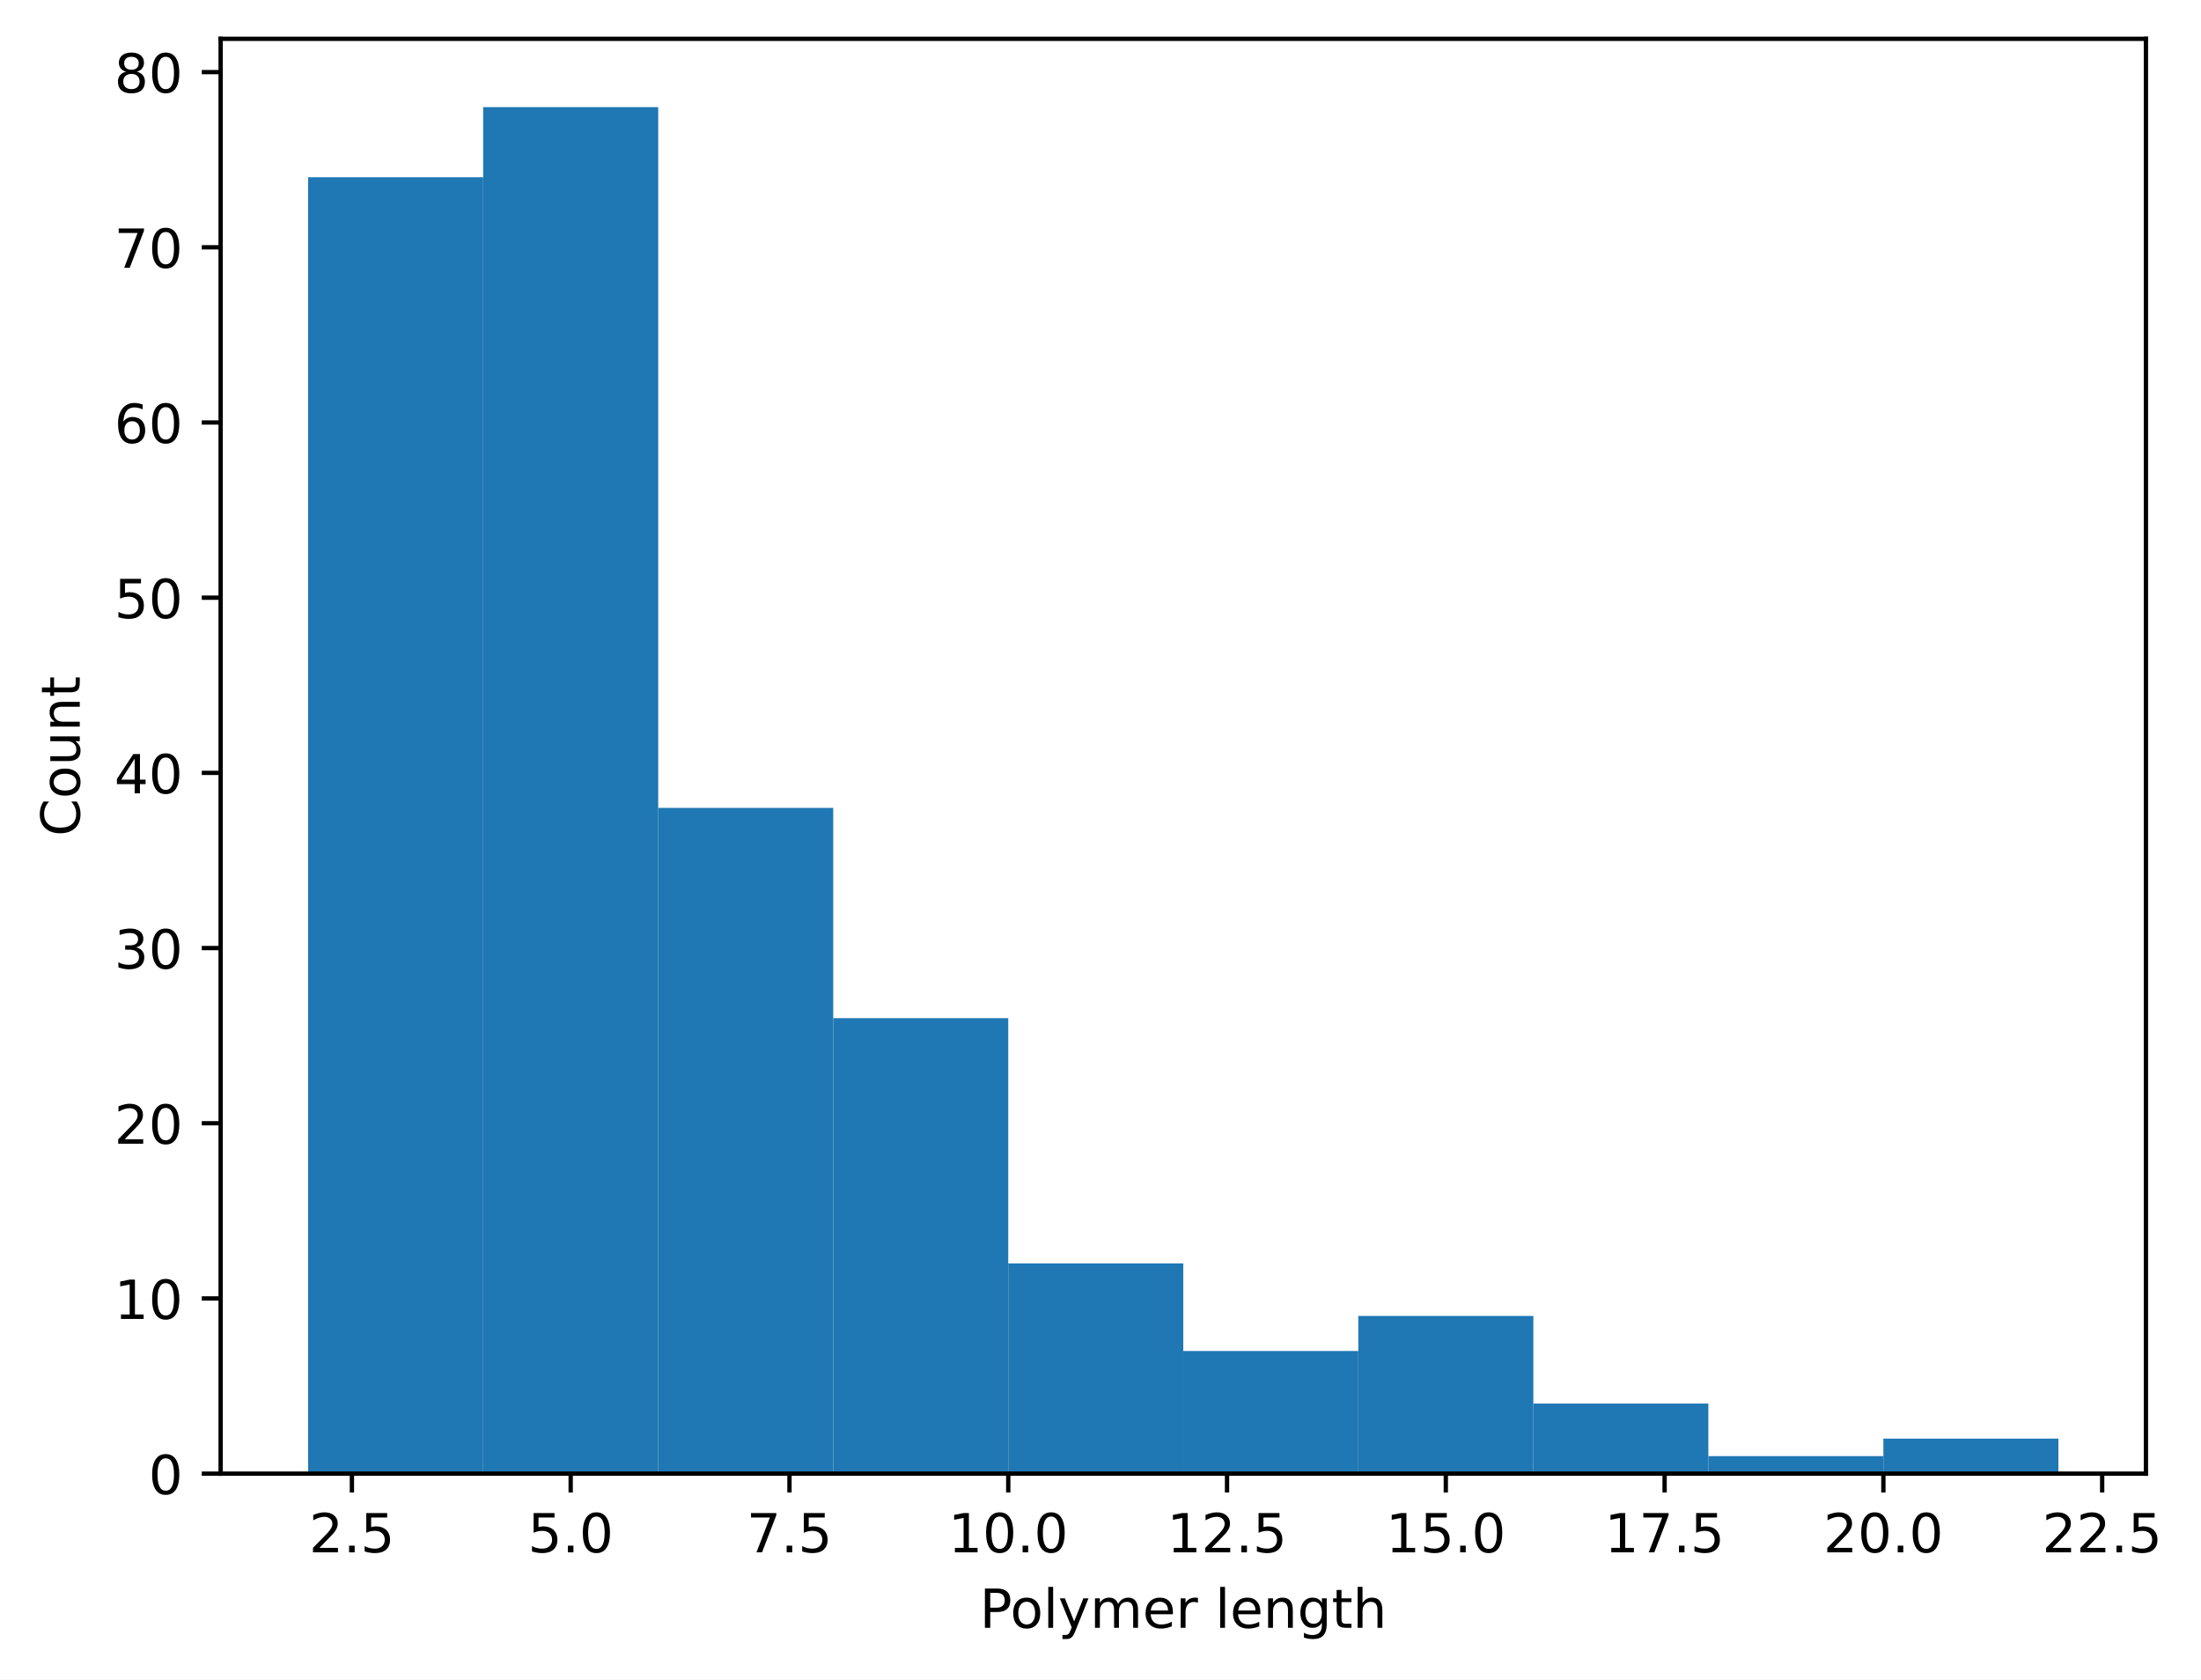
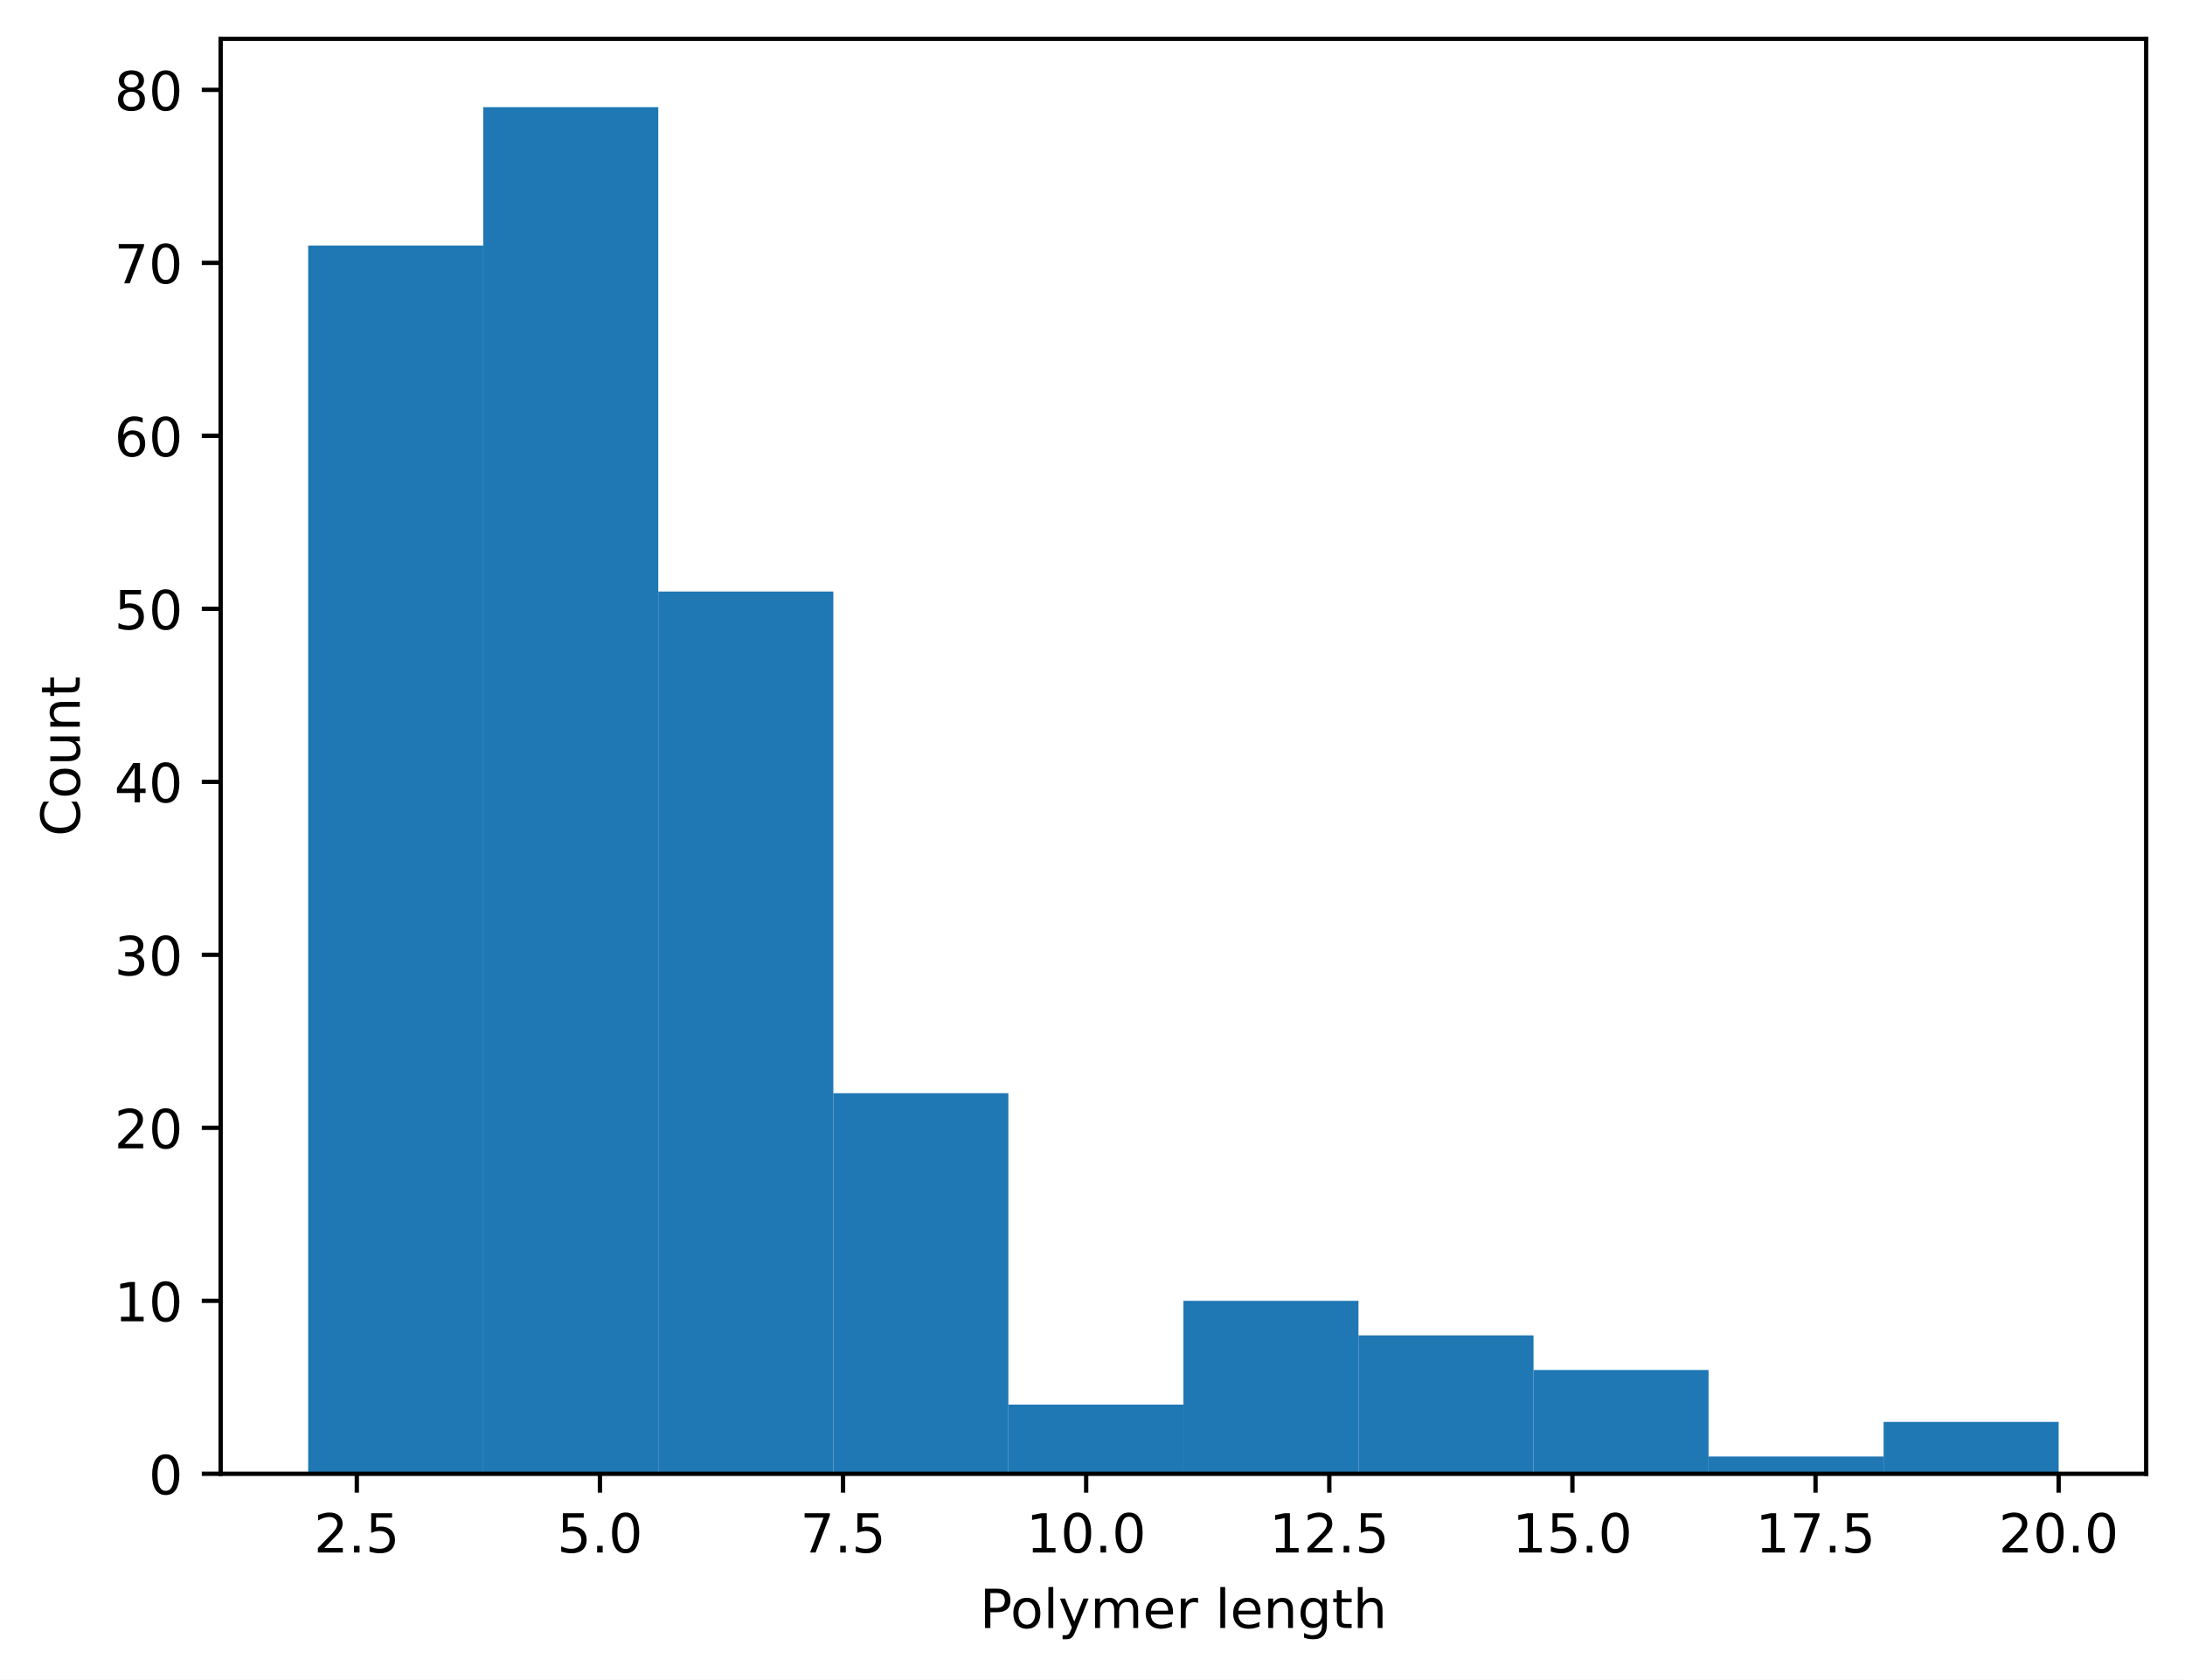
- <svg xmlns="http://www.w3.org/2000/svg" xmlns:xlink="http://www.w3.org/1999/xlink" width="408.261pt" height="311.513pt" viewBox="0 0 408.261 311.513" version="1.1">
+ <svg xmlns="http://www.w3.org/2000/svg" xmlns:xlink="http://www.w3.org/1999/xlink" width="405.245pt" height="311.513pt" viewBox="0 0 405.245 311.513" version="1.1">
  <defs>
    <style type="text/css">*{stroke-linejoin: round; stroke-linecap: butt}</style>
  </defs>
  <g id="figure_1">
    <g id="patch_1">
-       <path d="M 0 311.513  L 408.261 311.513  L 408.261 0  L 0 0  z " style="fill: #ffffff" />
+       <path d="M 0 311.513  L 405.245 311.513  L 405.245 0  L 0 0  z " style="fill: #ffffff" />
    </g>
    <g id="axes_1">
      <g id="patch_2">
        <path d="M 40.925 273.312  L 398.045 273.312  L 398.045 7.2  L 40.925 7.2  z " style="fill: #ffffff" />
      </g>
      <g id="patch_3">
-         <path d="M 57.158 273.312  L 89.623 273.312  L 89.623 32.869  L 57.158 32.869  z " clip-path="url(#pceecffdc13)" style="fill: #1f77b4" />
+         <path d="M 57.158 273.312  L 89.623 273.312  L 89.623 45.537  L 57.158 45.537  z " clip-path="url(#pd16c4c6c52)" style="fill: #1f77b4" />
      </g>
      <g id="patch_4">
-         <path d="M 89.623 273.312  L 122.089 273.312  L 122.089 19.872  L 89.623 19.872  z " clip-path="url(#pceecffdc13)" style="fill: #1f77b4" />
+         <path d="M 89.623 273.312  L 122.089 273.312  L 122.089 19.872  L 89.623 19.872  z " clip-path="url(#pd16c4c6c52)" style="fill: #1f77b4" />
      </g>
      <g id="patch_5">
-         <path d="M 122.089 273.312  L 154.554 273.312  L 154.554 149.841  L 122.089 149.841  z " clip-path="url(#pceecffdc13)" style="fill: #1f77b4" />
+         <path d="M 122.089 273.312  L 154.554 273.312  L 154.554 109.699  L 122.089 109.699  z " clip-path="url(#pd16c4c6c52)" style="fill: #1f77b4" />
      </g>
      <g id="patch_6">
-         <path d="M 154.554 273.312  L 187.02 273.312  L 187.02 188.832  L 154.554 188.832  z " clip-path="url(#pceecffdc13)" style="fill: #1f77b4" />
+         <path d="M 154.554 273.312  L 187.02 273.312  L 187.02 202.734  L 154.554 202.734  z " clip-path="url(#pd16c4c6c52)" style="fill: #1f77b4" />
      </g>
      <g id="patch_7">
-         <path d="M 187.02 273.312  L 219.485 273.312  L 219.485 234.321  L 187.02 234.321  z " clip-path="url(#pceecffdc13)" style="fill: #1f77b4" />
+         <path d="M 187.02 273.312  L 219.485 273.312  L 219.485 260.48  L 187.02 260.48  z " clip-path="url(#pd16c4c6c52)" style="fill: #1f77b4" />
      </g>
      <g id="patch_8">
-         <path d="M 219.485 273.312  L 251.95 273.312  L 251.95 250.567  L 219.485 250.567  z " clip-path="url(#pceecffdc13)" style="fill: #1f77b4" />
+         <path d="M 219.485 273.312  L 251.95 273.312  L 251.95 241.231  L 219.485 241.231  z " clip-path="url(#pd16c4c6c52)" style="fill: #1f77b4" />
      </g>
      <g id="patch_9">
-         <path d="M 251.95 273.312  L 284.416 273.312  L 284.416 244.069  L 251.95 244.069  z " clip-path="url(#pceecffdc13)" style="fill: #1f77b4" />
+         <path d="M 251.95 273.312  L 284.416 273.312  L 284.416 247.647  L 251.95 247.647  z " clip-path="url(#pd16c4c6c52)" style="fill: #1f77b4" />
      </g>
      <g id="patch_10">
-         <path d="M 284.416 273.312  L 316.881 273.312  L 316.881 260.315  L 284.416 260.315  z " clip-path="url(#pceecffdc13)" style="fill: #1f77b4" />
+         <path d="M 284.416 273.312  L 316.881 273.312  L 316.881 254.063  L 284.416 254.063  z " clip-path="url(#pd16c4c6c52)" style="fill: #1f77b4" />
      </g>
      <g id="patch_11">
-         <path d="M 316.881 273.312  L 349.347 273.312  L 349.347 270.063  L 316.881 270.063  z " clip-path="url(#pceecffdc13)" style="fill: #1f77b4" />
+         <path d="M 316.881 273.312  L 349.347 273.312  L 349.347 270.104  L 316.881 270.104  z " clip-path="url(#pd16c4c6c52)" style="fill: #1f77b4" />
      </g>
      <g id="patch_12">
-         <path d="M 349.347 273.312  L 381.812 273.312  L 381.812 266.814  L 349.347 266.814  z " clip-path="url(#pceecffdc13)" style="fill: #1f77b4" />
+         <path d="M 349.347 273.312  L 381.812 273.312  L 381.812 263.688  L 349.347 263.688  z " clip-path="url(#pd16c4c6c52)" style="fill: #1f77b4" />
      </g>
      <g id="matplotlib.axis_1">
        <g id="xtick_1">
          <g id="line2d_1">
            <defs>
-               <path id="m3da5aad8a1" d="M 0 0  L 0 3.5  " style="stroke: #000000; stroke-width: 0.8" />
+               <path id="md69327afb3" d="M 0 0  L 0 3.5  " style="stroke: #000000; stroke-width: 0.8" />
            </defs>
            <g>
-               <use xlink:href="#m3da5aad8a1" x="65.274" y="273.312" style="stroke: #000000; stroke-width: 0.8" />
+               <use xlink:href="#md69327afb3" x="66.176" y="273.312" style="stroke: #000000; stroke-width: 0.8" />
            </g>
          </g>
          <g id="text_1">
-             <g transform="translate(57.32253 287.9097) scale(0.1 -0.1)">
+             <g transform="translate(58.22435 287.9097) scale(0.1 -0.1)">
              <defs>
                <path id="DejaVuSans-15" d="M 1228 531  L 3431 531  L 3431 0  L 469 0  L 469 531  Q 828 903 1448 1529  Q 2069 2156 2228 2338  Q 2531 2678 2651 2914  Q 2772 3150 2772 3378  Q 2772 3750 2511 3984  Q 2250 4219 1831 4219  Q 1534 4219 1204 4116  Q 875 4013 500 3803  L 500 4441  Q 881 4594 1212 4672  Q 1544 4750 1819 4750  Q 2544 4750 2975 4387  Q 3406 4025 3406 3419  Q 3406 3131 3298 2873  Q 3191 2616 2906 2266  Q 2828 2175 2409 1742  Q 1991 1309 1228 531  z " transform="scale(0.015625)" />
                <path id="DejaVuSans-11" d="M 684 794  L 1344 794  L 1344 0  L 684 0  L 684 794  z " transform="scale(0.015625)" />
                <path id="DejaVuSans-18" d="M 691 4666  L 3169 4666  L 3169 4134  L 1269 4134  L 1269 2991  Q 1406 3038 1543 3061  Q 1681 3084 1819 3084  Q 2600 3084 3056 2656  Q 3513 2228 3513 1497  Q 3513 744 3044 326  Q 2575 -91 1722 -91  Q 1428 -91 1123 -41  Q 819 9 494 109  L 494 744  Q 775 591 1075 516  Q 1375 441 1709 441  Q 2250 441 2565 725  Q 2881 1009 2881 1497  Q 2881 1984 2565 2268  Q 2250 2553 1709 2553  Q 1456 2553 1204 2497  Q 953 2441 691 2322  L 691 4666  z " transform="scale(0.015625)" />
              </defs>
              <use xlink:href="#DejaVuSans-15" />
              <use xlink:href="#DejaVuSans-11" transform="translate(63.625 0)" />
              <use xlink:href="#DejaVuSans-18" transform="translate(95.40625 0)" />
            </g>
          </g>
        </g>
        <g id="xtick_2">
          <g id="line2d_2">
            <g>
-               <use xlink:href="#m3da5aad8a1" x="105.856" y="273.312" style="stroke: #000000; stroke-width: 0.8" />
+               <use xlink:href="#md69327afb3" x="111.267" y="273.312" style="stroke: #000000; stroke-width: 0.8" />
            </g>
          </g>
          <g id="text_2">
-             <g transform="translate(97.90435 287.9097) scale(0.1 -0.1)">
+             <g transform="translate(103.3153 287.9097) scale(0.1 -0.1)">
              <defs>
                <path id="DejaVuSans-13" d="M 2034 4250  Q 1547 4250 1301 3770  Q 1056 3291 1056 2328  Q 1056 1369 1301 889  Q 1547 409 2034 409  Q 2525 409 2770 889  Q 3016 1369 3016 2328  Q 3016 3291 2770 3770  Q 2525 4250 2034 4250  z M 2034 4750  Q 2819 4750 3233 4129  Q 3647 3509 3647 2328  Q 3647 1150 3233 529  Q 2819 -91 2034 -91  Q 1250 -91 836 529  Q 422 1150 422 2328  Q 422 3509 836 4129  Q 1250 4750 2034 4750  z " transform="scale(0.015625)" />
              </defs>
              <use xlink:href="#DejaVuSans-18" />
              <use xlink:href="#DejaVuSans-11" transform="translate(63.625 0)" />
              <use xlink:href="#DejaVuSans-13" transform="translate(95.40625 0)" />
            </g>
          </g>
        </g>
        <g id="xtick_3">
          <g id="line2d_3">
            <g>
-               <use xlink:href="#m3da5aad8a1" x="146.438" y="273.312" style="stroke: #000000; stroke-width: 0.8" />
+               <use xlink:href="#md69327afb3" x="156.358" y="273.312" style="stroke: #000000; stroke-width: 0.8" />
            </g>
          </g>
          <g id="text_3">
-             <g transform="translate(138.4862 287.9097) scale(0.1 -0.1)">
+             <g transform="translate(148.4062 287.9097) scale(0.1 -0.1)">
              <defs>
                <path id="DejaVuSans-1a" d="M 525 4666  L 3525 4666  L 3525 4397  L 1831 0  L 1172 0  L 2766 4134  L 525 4134  L 525 4666  z " transform="scale(0.015625)" />
              </defs>
              <use xlink:href="#DejaVuSans-1a" />
              <use xlink:href="#DejaVuSans-11" transform="translate(63.625 0)" />
              <use xlink:href="#DejaVuSans-18" transform="translate(95.40625 0)" />
            </g>
          </g>
        </g>
        <g id="xtick_4">
          <g id="line2d_4">
            <g>
-               <use xlink:href="#m3da5aad8a1" x="187.02" y="273.312" style="stroke: #000000; stroke-width: 0.8" />
+               <use xlink:href="#md69327afb3" x="201.449" y="273.312" style="stroke: #000000; stroke-width: 0.8" />
            </g>
          </g>
          <g id="text_4">
-             <g transform="translate(175.8867 287.9097) scale(0.1 -0.1)">
+             <g transform="translate(190.3158 287.9097) scale(0.1 -0.1)">
              <defs>
                <path id="DejaVuSans-14" d="M 794 531  L 1825 531  L 1825 4091  L 703 3866  L 703 4441  L 1819 4666  L 2450 4666  L 2450 531  L 3481 531  L 3481 0  L 794 0  L 794 531  z " transform="scale(0.015625)" />
              </defs>
              <use xlink:href="#DejaVuSans-14" />
              <use xlink:href="#DejaVuSans-13" transform="translate(63.625 0)" />
              <use xlink:href="#DejaVuSans-11" transform="translate(127.25 0)" />
              <use xlink:href="#DejaVuSans-13" transform="translate(159.0312 0)" />
            </g>
          </g>
        </g>
        <g id="xtick_5">
          <g id="line2d_5">
            <g>
-               <use xlink:href="#m3da5aad8a1" x="227.601" y="273.312" style="stroke: #000000; stroke-width: 0.8" />
+               <use xlink:href="#md69327afb3" x="246.54" y="273.312" style="stroke: #000000; stroke-width: 0.8" />
            </g>
          </g>
          <g id="text_5">
-             <g transform="translate(216.4686 287.9097) scale(0.1 -0.1)">
+             <g transform="translate(235.4067 287.9097) scale(0.1 -0.1)">
              <use xlink:href="#DejaVuSans-14" />
              <use xlink:href="#DejaVuSans-15" transform="translate(63.625 0)" />
              <use xlink:href="#DejaVuSans-11" transform="translate(127.25 0)" />
              <use xlink:href="#DejaVuSans-18" transform="translate(159.0312 0)" />
            </g>
          </g>
        </g>
        <g id="xtick_6">
          <g id="line2d_6">
            <g>
-               <use xlink:href="#m3da5aad8a1" x="268.183" y="273.312" style="stroke: #000000; stroke-width: 0.8" />
+               <use xlink:href="#md69327afb3" x="291.63" y="273.312" style="stroke: #000000; stroke-width: 0.8" />
            </g>
          </g>
          <g id="text_6">
-             <g transform="translate(257.0504 287.9097) scale(0.1 -0.1)">
+             <g transform="translate(280.4976 287.9097) scale(0.1 -0.1)">
              <use xlink:href="#DejaVuSans-14" />
              <use xlink:href="#DejaVuSans-18" transform="translate(63.625 0)" />
              <use xlink:href="#DejaVuSans-11" transform="translate(127.25 0)" />
              <use xlink:href="#DejaVuSans-13" transform="translate(159.0312 0)" />
            </g>
          </g>
        </g>
        <g id="xtick_7">
          <g id="line2d_7">
            <g>
-               <use xlink:href="#m3da5aad8a1" x="308.765" y="273.312" style="stroke: #000000; stroke-width: 0.8" />
+               <use xlink:href="#md69327afb3" x="336.721" y="273.312" style="stroke: #000000; stroke-width: 0.8" />
            </g>
          </g>
          <g id="text_7">
-             <g transform="translate(297.6322 287.9097) scale(0.1 -0.1)">
+             <g transform="translate(325.5886 287.9097) scale(0.1 -0.1)">
              <use xlink:href="#DejaVuSans-14" />
              <use xlink:href="#DejaVuSans-1a" transform="translate(63.625 0)" />
              <use xlink:href="#DejaVuSans-11" transform="translate(127.25 0)" />
              <use xlink:href="#DejaVuSans-18" transform="translate(159.0312 0)" />
            </g>
          </g>
        </g>
        <g id="xtick_8">
          <g id="line2d_8">
            <g>
-               <use xlink:href="#m3da5aad8a1" x="349.347" y="273.312" style="stroke: #000000; stroke-width: 0.8" />
+               <use xlink:href="#md69327afb3" x="381.812" y="273.312" style="stroke: #000000; stroke-width: 0.8" />
            </g>
          </g>
          <g id="text_8">
-             <g transform="translate(338.214 287.9097) scale(0.1 -0.1)">
+             <g transform="translate(370.6795 287.9097) scale(0.1 -0.1)">
              <use xlink:href="#DejaVuSans-15" />
              <use xlink:href="#DejaVuSans-13" transform="translate(63.625 0)" />
              <use xlink:href="#DejaVuSans-11" transform="translate(127.25 0)" />
              <use xlink:href="#DejaVuSans-13" transform="translate(159.0312 0)" />
            </g>
          </g>
        </g>
-         <g id="xtick_9">
-           <g id="line2d_9">
-             <g>
-               <use xlink:href="#m3da5aad8a1" x="389.929" y="273.312" style="stroke: #000000; stroke-width: 0.8" />
-             </g>
-           </g>
-           <g id="text_9">
-             <g transform="translate(378.7958 287.9097) scale(0.1 -0.1)">
-               <use xlink:href="#DejaVuSans-15" />
-               <use xlink:href="#DejaVuSans-15" transform="translate(63.625 0)" />
-               <use xlink:href="#DejaVuSans-11" transform="translate(127.25 0)" />
-               <use xlink:href="#DejaVuSans-18" transform="translate(159.0312 0)" />
-             </g>
-           </g>
-         </g>
-         <g id="text_10">
+         <g id="text_9">
          <g transform="translate(181.7116 301.9104) scale(0.1 -0.1)">
            <defs>
              <path id="DejaVuSans-33" d="M 1259 4147  L 1259 2394  L 2053 2394  Q 2494 2394 2734 2622  Q 2975 2850 2975 3272  Q 2975 3691 2734 3919  Q 2494 4147 2053 4147  L 1259 4147  z M 628 4666  L 2053 4666  Q 2838 4666 3239 4311  Q 3641 3956 3641 3272  Q 3641 2581 3239 2228  Q 2838 1875 2053 1875  L 1259 1875  L 1259 0  L 628 0  L 628 4666  z " transform="scale(0.015625)" />
              <path id="DejaVuSans-52" d="M 1959 3097  Q 1497 3097 1228 2736  Q 959 2375 959 1747  Q 959 1119 1226 758  Q 1494 397 1959 397  Q 2419 397 2687 759  Q 2956 1122 2956 1747  Q 2956 2369 2687 2733  Q 2419 3097 1959 3097  z M 1959 3584  Q 2709 3584 3137 3096  Q 3566 2609 3566 1747  Q 3566 888 3137 398  Q 2709 -91 1959 -91  Q 1206 -91 779 398  Q 353 888 353 1747  Q 353 2609 779 3096  Q 1206 3584 1959 3584  z " transform="scale(0.015625)" />
              <path id="DejaVuSans-4f" d="M 603 4863  L 1178 4863  L 1178 0  L 603 0  L 603 4863  z " transform="scale(0.015625)" />
              <path id="DejaVuSans-5c" d="M 2059 -325  Q 1816 -950 1584 -1140  Q 1353 -1331 966 -1331  L 506 -1331  L 506 -850  L 844 -850  Q 1081 -850 1212 -737  Q 1344 -625 1503 -206  L 1606 56  L 191 3500  L 800 3500  L 1894 763  L 2988 3500  L 3597 3500  L 2059 -325  z " transform="scale(0.015625)" />
              <path id="DejaVuSans-50" d="M 3328 2828  Q 3544 3216 3844 3400  Q 4144 3584 4550 3584  Q 5097 3584 5394 3201  Q 5691 2819 5691 2113  L 5691 0  L 5113 0  L 5113 2094  Q 5113 2597 4934 2840  Q 4756 3084 4391 3084  Q 3944 3084 3684 2787  Q 3425 2491 3425 1978  L 3425 0  L 2847 0  L 2847 2094  Q 2847 2600 2669 2842  Q 2491 3084 2119 3084  Q 1678 3084 1418 2786  Q 1159 2488 1159 1978  L 1159 0  L 581 0  L 581 3500  L 1159 3500  L 1159 2956  Q 1356 3278 1631 3431  Q 1906 3584 2284 3584  Q 2666 3584 2933 3390  Q 3200 3197 3328 2828  z " transform="scale(0.015625)" />
              <path id="DejaVuSans-48" d="M 3597 1894  L 3597 1613  L 953 1613  Q 991 1019 1311 708  Q 1631 397 2203 397  Q 2534 397 2845 478  Q 3156 559 3463 722  L 3463 178  Q 3153 47 2828 -22  Q 2503 -91 2169 -91  Q 1331 -91 842 396  Q 353 884 353 1716  Q 353 2575 817 3079  Q 1281 3584 2069 3584  Q 2775 3584 3186 3129  Q 3597 2675 3597 1894  z M 3022 2063  Q 3016 2534 2758 2815  Q 2500 3097 2075 3097  Q 1594 3097 1305 2825  Q 1016 2553 972 2059  L 3022 2063  z " transform="scale(0.015625)" />
              <path id="DejaVuSans-55" d="M 2631 2963  Q 2534 3019 2420 3045  Q 2306 3072 2169 3072  Q 1681 3072 1420 2755  Q 1159 2438 1159 1844  L 1159 0  L 581 0  L 581 3500  L 1159 3500  L 1159 2956  Q 1341 3275 1631 3429  Q 1922 3584 2338 3584  Q 2397 3584 2469 3576  Q 2541 3569 2628 3553  L 2631 2963  z " transform="scale(0.015625)" />
              <path id="DejaVuSans-3" transform="scale(0.015625)" />
              <path id="DejaVuSans-51" d="M 3513 2113  L 3513 0  L 2938 0  L 2938 2094  Q 2938 2591 2744 2837  Q 2550 3084 2163 3084  Q 1697 3084 1428 2787  Q 1159 2491 1159 1978  L 1159 0  L 581 0  L 581 3500  L 1159 3500  L 1159 2956  Q 1366 3272 1645 3428  Q 1925 3584 2291 3584  Q 2894 3584 3203 3211  Q 3513 2838 3513 2113  z " transform="scale(0.015625)" />
              <path id="DejaVuSans-4a" d="M 2906 1791  Q 2906 2416 2648 2759  Q 2391 3103 1925 3103  Q 1463 3103 1205 2759  Q 947 2416 947 1791  Q 947 1169 1205 825  Q 1463 481 1925 481  Q 2391 481 2648 825  Q 2906 1169 2906 1791  z M 3481 434  Q 3481 -459 3084 -895  Q 2688 -1331 1869 -1331  Q 1566 -1331 1297 -1286  Q 1028 -1241 775 -1147  L 775 -588  Q 1028 -725 1275 -790  Q 1522 -856 1778 -856  Q 2344 -856 2625 -561  Q 2906 -266 2906 331  L 2906 616  Q 2728 306 2450 153  Q 2172 0 1784 0  Q 1141 0 747 490  Q 353 981 353 1791  Q 353 2603 747 3093  Q 1141 3584 1784 3584  Q 2172 3584 2450 3431  Q 2728 3278 2906 2969  L 2906 3500  L 3481 3500  L 3481 434  z " transform="scale(0.015625)" />
              <path id="DejaVuSans-57" d="M 1172 4494  L 1172 3500  L 2356 3500  L 2356 3053  L 1172 3053  L 1172 1153  Q 1172 725 1289 603  Q 1406 481 1766 481  L 2356 481  L 2356 0  L 1766 0  Q 1100 0 847 248  Q 594 497 594 1153  L 594 3053  L 172 3053  L 172 3500  L 594 3500  L 594 4494  L 1172 4494  z " transform="scale(0.015625)" />
              <path id="DejaVuSans-4b" d="M 3513 2113  L 3513 0  L 2938 0  L 2938 2094  Q 2938 2591 2744 2837  Q 2550 3084 2163 3084  Q 1697 3084 1428 2787  Q 1159 2491 1159 1978  L 1159 0  L 581 0  L 581 4863  L 1159 4863  L 1159 2956  Q 1366 3272 1645 3428  Q 1925 3584 2291 3584  Q 2894 3584 3203 3211  Q 3513 2838 3513 2113  z " transform="scale(0.015625)" />
            </defs>
            <use xlink:href="#DejaVuSans-33" />
            <use xlink:href="#DejaVuSans-52" transform="translate(56.73438 0)" />
            <use xlink:href="#DejaVuSans-4f" transform="translate(117.9219 0)" />
            <use xlink:href="#DejaVuSans-5c" transform="translate(145.7031 0)" />
            <use xlink:href="#DejaVuSans-50" transform="translate(204.8906 0)" />
            <use xlink:href="#DejaVuSans-48" transform="translate(302.2969 0)" />
            <use xlink:href="#DejaVuSans-55" transform="translate(363.8281 0)" />
            <use xlink:href="#DejaVuSans-3" transform="translate(404.9375 0)" />
            <use xlink:href="#DejaVuSans-4f" transform="translate(436.7188 0)" />
            <use xlink:href="#DejaVuSans-48" transform="translate(464.5 0)" />
            <use xlink:href="#DejaVuSans-51" transform="translate(526.0312 0)" />
            <use xlink:href="#DejaVuSans-4a" transform="translate(589.4062 0)" />
            <use xlink:href="#DejaVuSans-57" transform="translate(652.8906 0)" />
            <use xlink:href="#DejaVuSans-4b" transform="translate(692.0938 0)" />
          </g>
        </g>
      </g>
      <g id="matplotlib.axis_2">
        <g id="ytick_1">
-           <g id="line2d_10">
+           <g id="line2d_9">
            <defs>
-               <path id="m33683cafb4" d="M 0 0  L -3.5 0  " style="stroke: #000000; stroke-width: 0.8" />
+               <path id="md0e2072e53" d="M 0 0  L -3.5 0  " style="stroke: #000000; stroke-width: 0.8" />
            </defs>
            <g>
-               <use xlink:href="#m33683cafb4" x="40.925" y="273.312" style="stroke: #000000; stroke-width: 0.8" />
-             </g>
-           </g>
-           <g id="text_11">
+               <use xlink:href="#md0e2072e53" x="40.925" y="273.312" style="stroke: #000000; stroke-width: 0.8" />
+             </g>
+           </g>
+           <g id="text_10">
            <g transform="translate(27.5625 277.1108) scale(0.1 -0.1)">
              <use xlink:href="#DejaVuSans-13" />
            </g>
          </g>
        </g>
        <g id="ytick_2">
+           <g id="line2d_10">
+             <g>
+               <use xlink:href="#md0e2072e53" x="40.925" y="241.231" style="stroke: #000000; stroke-width: 0.8" />
+             </g>
+           </g>
+           <g id="text_11">
+             <g transform="translate(21.2 245.0298) scale(0.1 -0.1)">
+               <use xlink:href="#DejaVuSans-14" />
+               <use xlink:href="#DejaVuSans-13" transform="translate(63.625 0)" />
+             </g>
+           </g>
+         </g>
+         <g id="ytick_3">
          <g id="line2d_11">
            <g>
-               <use xlink:href="#m33683cafb4" x="40.925" y="240.82" style="stroke: #000000; stroke-width: 0.8" />
+               <use xlink:href="#md0e2072e53" x="40.925" y="209.15" style="stroke: #000000; stroke-width: 0.8" />
            </g>
          </g>
          <g id="text_12">
-             <g transform="translate(21.2 244.6185) scale(0.1 -0.1)">
-               <use xlink:href="#DejaVuSans-14" />
-               <use xlink:href="#DejaVuSans-13" transform="translate(63.625 0)" />
-             </g>
-           </g>
-         </g>
-         <g id="ytick_3">
+             <g transform="translate(21.2 212.9488) scale(0.1 -0.1)">
+               <use xlink:href="#DejaVuSans-15" />
+               <use xlink:href="#DejaVuSans-13" transform="translate(63.625 0)" />
+             </g>
+           </g>
+         </g>
+         <g id="ytick_4">
          <g id="line2d_12">
            <g>
-               <use xlink:href="#m33683cafb4" x="40.925" y="208.327" style="stroke: #000000; stroke-width: 0.8" />
+               <use xlink:href="#md0e2072e53" x="40.925" y="177.069" style="stroke: #000000; stroke-width: 0.8" />
            </g>
          </g>
          <g id="text_13">
-             <g transform="translate(21.2 212.1262) scale(0.1 -0.1)">
-               <use xlink:href="#DejaVuSans-15" />
-               <use xlink:href="#DejaVuSans-13" transform="translate(63.625 0)" />
-             </g>
-           </g>
-         </g>
-         <g id="ytick_4">
+             <g transform="translate(21.2 180.8678) scale(0.1 -0.1)">
+               <defs>
+                 <path id="DejaVuSans-16" d="M 2597 2516  Q 3050 2419 3304 2112  Q 3559 1806 3559 1356  Q 3559 666 3084 287  Q 2609 -91 1734 -91  Q 1441 -91 1130 -33  Q 819 25 488 141  L 488 750  Q 750 597 1062 519  Q 1375 441 1716 441  Q 2309 441 2620 675  Q 2931 909 2931 1356  Q 2931 1769 2642 2001  Q 2353 2234 1838 2234  L 1294 2234  L 1294 2753  L 1863 2753  Q 2328 2753 2575 2939  Q 2822 3125 2822 3475  Q 2822 3834 2567 4026  Q 2313 4219 1838 4219  Q 1578 4219 1281 4162  Q 984 4106 628 3988  L 628 4550  Q 988 4650 1302 4700  Q 1616 4750 1894 4750  Q 2613 4750 3031 4423  Q 3450 4097 3450 3541  Q 3450 3153 3228 2886  Q 3006 2619 2597 2516  z " transform="scale(0.015625)" />
+               </defs>
+               <use xlink:href="#DejaVuSans-16" />
+               <use xlink:href="#DejaVuSans-13" transform="translate(63.625 0)" />
+             </g>
+           </g>
+         </g>
+         <g id="ytick_5">
          <g id="line2d_13">
            <g>
-               <use xlink:href="#m33683cafb4" x="40.925" y="175.835" style="stroke: #000000; stroke-width: 0.8" />
+               <use xlink:href="#md0e2072e53" x="40.925" y="144.988" style="stroke: #000000; stroke-width: 0.8" />
            </g>
          </g>
          <g id="text_14">
-             <g transform="translate(21.2 179.6339) scale(0.1 -0.1)">
-               <defs>
-                 <path id="DejaVuSans-16" d="M 2597 2516  Q 3050 2419 3304 2112  Q 3559 1806 3559 1356  Q 3559 666 3084 287  Q 2609 -91 1734 -91  Q 1441 -91 1130 -33  Q 819 25 488 141  L 488 750  Q 750 597 1062 519  Q 1375 441 1716 441  Q 2309 441 2620 675  Q 2931 909 2931 1356  Q 2931 1769 2642 2001  Q 2353 2234 1838 2234  L 1294 2234  L 1294 2753  L 1863 2753  Q 2328 2753 2575 2939  Q 2822 3125 2822 3475  Q 2822 3834 2567 4026  Q 2313 4219 1838 4219  Q 1578 4219 1281 4162  Q 984 4106 628 3988  L 628 4550  Q 988 4650 1302 4700  Q 1616 4750 1894 4750  Q 2613 4750 3031 4423  Q 3450 4097 3450 3541  Q 3450 3153 3228 2886  Q 3006 2619 2597 2516  z " transform="scale(0.015625)" />
-               </defs>
-               <use xlink:href="#DejaVuSans-16" />
-               <use xlink:href="#DejaVuSans-13" transform="translate(63.625 0)" />
-             </g>
-           </g>
-         </g>
-         <g id="ytick_5">
+             <g transform="translate(21.2 148.7868) scale(0.1 -0.1)">
+               <defs>
+                 <path id="DejaVuSans-17" d="M 2419 4116  L 825 1625  L 2419 1625  L 2419 4116  z M 2253 4666  L 3047 4666  L 3047 1625  L 3713 1625  L 3713 1100  L 3047 1100  L 3047 0  L 2419 0  L 2419 1100  L 313 1100  L 313 1709  L 2253 4666  z " transform="scale(0.015625)" />
+               </defs>
+               <use xlink:href="#DejaVuSans-17" />
+               <use xlink:href="#DejaVuSans-13" transform="translate(63.625 0)" />
+             </g>
+           </g>
+         </g>
+         <g id="ytick_6">
          <g id="line2d_14">
            <g>
-               <use xlink:href="#m33683cafb4" x="40.925" y="143.343" style="stroke: #000000; stroke-width: 0.8" />
+               <use xlink:href="#md0e2072e53" x="40.925" y="112.907" style="stroke: #000000; stroke-width: 0.8" />
            </g>
          </g>
          <g id="text_15">
-             <g transform="translate(21.2 147.1416) scale(0.1 -0.1)">
-               <defs>
-                 <path id="DejaVuSans-17" d="M 2419 4116  L 825 1625  L 2419 1625  L 2419 4116  z M 2253 4666  L 3047 4666  L 3047 1625  L 3713 1625  L 3713 1100  L 3047 1100  L 3047 0  L 2419 0  L 2419 1100  L 313 1100  L 313 1709  L 2253 4666  z " transform="scale(0.015625)" />
-               </defs>
-               <use xlink:href="#DejaVuSans-17" />
-               <use xlink:href="#DejaVuSans-13" transform="translate(63.625 0)" />
-             </g>
-           </g>
-         </g>
-         <g id="ytick_6">
+             <g transform="translate(21.2 116.7058) scale(0.1 -0.1)">
+               <use xlink:href="#DejaVuSans-18" />
+               <use xlink:href="#DejaVuSans-13" transform="translate(63.625 0)" />
+             </g>
+           </g>
+         </g>
+         <g id="ytick_7">
          <g id="line2d_15">
            <g>
-               <use xlink:href="#m33683cafb4" x="40.925" y="110.85" style="stroke: #000000; stroke-width: 0.8" />
+               <use xlink:href="#md0e2072e53" x="40.925" y="80.826" style="stroke: #000000; stroke-width: 0.8" />
            </g>
          </g>
          <g id="text_16">
-             <g transform="translate(21.2 114.6493) scale(0.1 -0.1)">
-               <use xlink:href="#DejaVuSans-18" />
-               <use xlink:href="#DejaVuSans-13" transform="translate(63.625 0)" />
-             </g>
-           </g>
-         </g>
-         <g id="ytick_7">
+             <g transform="translate(21.2 84.62475) scale(0.1 -0.1)">
+               <defs>
+                 <path id="DejaVuSans-19" d="M 2113 2584  Q 1688 2584 1439 2293  Q 1191 2003 1191 1497  Q 1191 994 1439 701  Q 1688 409 2113 409  Q 2538 409 2786 701  Q 3034 994 3034 1497  Q 3034 2003 2786 2293  Q 2538 2584 2113 2584  z M 3366 4563  L 3366 3988  Q 3128 4100 2886 4159  Q 2644 4219 2406 4219  Q 1781 4219 1451 3797  Q 1122 3375 1075 2522  Q 1259 2794 1537 2939  Q 1816 3084 2150 3084  Q 2853 3084 3261 2657  Q 3669 2231 3669 1497  Q 3669 778 3244 343  Q 2819 -91 2113 -91  Q 1303 -91 875 529  Q 447 1150 447 2328  Q 447 3434 972 4092  Q 1497 4750 2381 4750  Q 2619 4750 2861 4703  Q 3103 4656 3366 4563  z " transform="scale(0.015625)" />
+               </defs>
+               <use xlink:href="#DejaVuSans-19" />
+               <use xlink:href="#DejaVuSans-13" transform="translate(63.625 0)" />
+             </g>
+           </g>
+         </g>
+         <g id="ytick_8">
          <g id="line2d_16">
            <g>
-               <use xlink:href="#m33683cafb4" x="40.925" y="78.358" style="stroke: #000000; stroke-width: 0.8" />
+               <use xlink:href="#md0e2072e53" x="40.925" y="48.745" style="stroke: #000000; stroke-width: 0.8" />
            </g>
          </g>
          <g id="text_17">
-             <g transform="translate(21.2 82.15698) scale(0.1 -0.1)">
-               <defs>
-                 <path id="DejaVuSans-19" d="M 2113 2584  Q 1688 2584 1439 2293  Q 1191 2003 1191 1497  Q 1191 994 1439 701  Q 1688 409 2113 409  Q 2538 409 2786 701  Q 3034 994 3034 1497  Q 3034 2003 2786 2293  Q 2538 2584 2113 2584  z M 3366 4563  L 3366 3988  Q 3128 4100 2886 4159  Q 2644 4219 2406 4219  Q 1781 4219 1451 3797  Q 1122 3375 1075 2522  Q 1259 2794 1537 2939  Q 1816 3084 2150 3084  Q 2853 3084 3261 2657  Q 3669 2231 3669 1497  Q 3669 778 3244 343  Q 2819 -91 2113 -91  Q 1303 -91 875 529  Q 447 1150 447 2328  Q 447 3434 972 4092  Q 1497 4750 2381 4750  Q 2619 4750 2861 4703  Q 3103 4656 3366 4563  z " transform="scale(0.015625)" />
-               </defs>
-               <use xlink:href="#DejaVuSans-19" />
-               <use xlink:href="#DejaVuSans-13" transform="translate(63.625 0)" />
-             </g>
-           </g>
-         </g>
-         <g id="ytick_8">
+             <g transform="translate(21.2 52.54374) scale(0.1 -0.1)">
+               <use xlink:href="#DejaVuSans-1a" />
+               <use xlink:href="#DejaVuSans-13" transform="translate(63.625 0)" />
+             </g>
+           </g>
+         </g>
+         <g id="ytick_9">
          <g id="line2d_17">
            <g>
-               <use xlink:href="#m33683cafb4" x="40.925" y="45.866" style="stroke: #000000; stroke-width: 0.8" />
+               <use xlink:href="#md0e2072e53" x="40.925" y="16.664" style="stroke: #000000; stroke-width: 0.8" />
            </g>
          </g>
          <g id="text_18">
-             <g transform="translate(21.2 49.66467) scale(0.1 -0.1)">
-               <use xlink:href="#DejaVuSans-1a" />
-               <use xlink:href="#DejaVuSans-13" transform="translate(63.625 0)" />
-             </g>
-           </g>
-         </g>
-         <g id="ytick_9">
-           <g id="line2d_18">
-             <g>
-               <use xlink:href="#m33683cafb4" x="40.925" y="13.374" style="stroke: #000000; stroke-width: 0.8" />
-             </g>
-           </g>
-           <g id="text_19">
-             <g transform="translate(21.2 17.17237) scale(0.1 -0.1)">
+             <g transform="translate(21.2 20.46273) scale(0.1 -0.1)">
              <defs>
                <path id="DejaVuSans-1b" d="M 2034 2216  Q 1584 2216 1326 1975  Q 1069 1734 1069 1313  Q 1069 891 1326 650  Q 1584 409 2034 409  Q 2484 409 2743 651  Q 3003 894 3003 1313  Q 3003 1734 2745 1975  Q 2488 2216 2034 2216  z M 1403 2484  Q 997 2584 770 2862  Q 544 3141 544 3541  Q 544 4100 942 4425  Q 1341 4750 2034 4750  Q 2731 4750 3128 4425  Q 3525 4100 3525 3541  Q 3525 3141 3298 2862  Q 3072 2584 2669 2484  Q 3125 2378 3379 2068  Q 3634 1759 3634 1313  Q 3634 634 3220 271  Q 2806 -91 2034 -91  Q 1263 -91 848 271  Q 434 634 434 1313  Q 434 1759 690 2068  Q 947 2378 1403 2484  z M 1172 3481  Q 1172 3119 1398 2916  Q 1625 2713 2034 2713  Q 2441 2713 2670 2916  Q 2900 3119 2900 3481  Q 2900 3844 2670 4047  Q 2441 4250 2034 4250  Q 1625 4250 1398 4047  Q 1172 3844 1172 3481  z " transform="scale(0.015625)" />
              </defs>
              <use xlink:href="#DejaVuSans-1b" />
              <use xlink:href="#DejaVuSans-13" transform="translate(63.625 0)" />
            </g>
          </g>
        </g>
-         <g id="text_20">
+         <g id="text_19">
          <g transform="translate(14.79766 155.1044) rotate(-90) scale(0.1 -0.1)">
            <defs>
              <path id="DejaVuSans-26" d="M 4122 4306  L 4122 3641  Q 3803 3938 3442 4084  Q 3081 4231 2675 4231  Q 1875 4231 1450 3742  Q 1025 3253 1025 2328  Q 1025 1406 1450 917  Q 1875 428 2675 428  Q 3081 428 3442 575  Q 3803 722 4122 1019  L 4122 359  Q 3791 134 3420 21  Q 3050 -91 2638 -91  Q 1578 -91 968 557  Q 359 1206 359 2328  Q 359 3453 968 4101  Q 1578 4750 2638 4750  Q 3056 4750 3426 4639  Q 3797 4528 4122 4306  z " transform="scale(0.015625)" />
              <path id="DejaVuSans-58" d="M 544 1381  L 544 3500  L 1119 3500  L 1119 1403  Q 1119 906 1312 657  Q 1506 409 1894 409  Q 2359 409 2629 706  Q 2900 1003 2900 1516  L 2900 3500  L 3475 3500  L 3475 0  L 2900 0  L 2900 538  Q 2691 219 2414 64  Q 2138 -91 1772 -91  Q 1169 -91 856 284  Q 544 659 544 1381  z M 1991 3584  L 1991 3584  z " transform="scale(0.015625)" />
            </defs>
            <use xlink:href="#DejaVuSans-26" />
            <use xlink:href="#DejaVuSans-52" transform="translate(69.82812 0)" />
            <use xlink:href="#DejaVuSans-58" transform="translate(131.0156 0)" />
            <use xlink:href="#DejaVuSans-51" transform="translate(194.3906 0)" />
            <use xlink:href="#DejaVuSans-57" transform="translate(257.7656 0)" />
          </g>
        </g>
      </g>
      <g id="patch_13">
        <path d="M 40.925 273.312  L 40.925 7.2  " style="fill: none; stroke: #000000; stroke-width: 0.8; stroke-linejoin: miter; stroke-linecap: square" />
      </g>
      <g id="patch_14">
        <path d="M 398.045 273.312  L 398.045 7.2  " style="fill: none; stroke: #000000; stroke-width: 0.8; stroke-linejoin: miter; stroke-linecap: square" />
      </g>
      <g id="patch_15">
        <path d="M 40.925 273.312  L 398.045 273.312  " style="fill: none; stroke: #000000; stroke-width: 0.8; stroke-linejoin: miter; stroke-linecap: square" />
      </g>
      <g id="patch_16">
        <path d="M 40.925 7.2  L 398.045 7.2  " style="fill: none; stroke: #000000; stroke-width: 0.8; stroke-linejoin: miter; stroke-linecap: square" />
      </g>
    </g>
  </g>
  <defs>
-     <clipPath id="pceecffdc13">
+     <clipPath id="pd16c4c6c52">
      <rect x="40.925" y="7.2" width="357.12" height="266.112" />
    </clipPath>
  </defs>
</svg>
